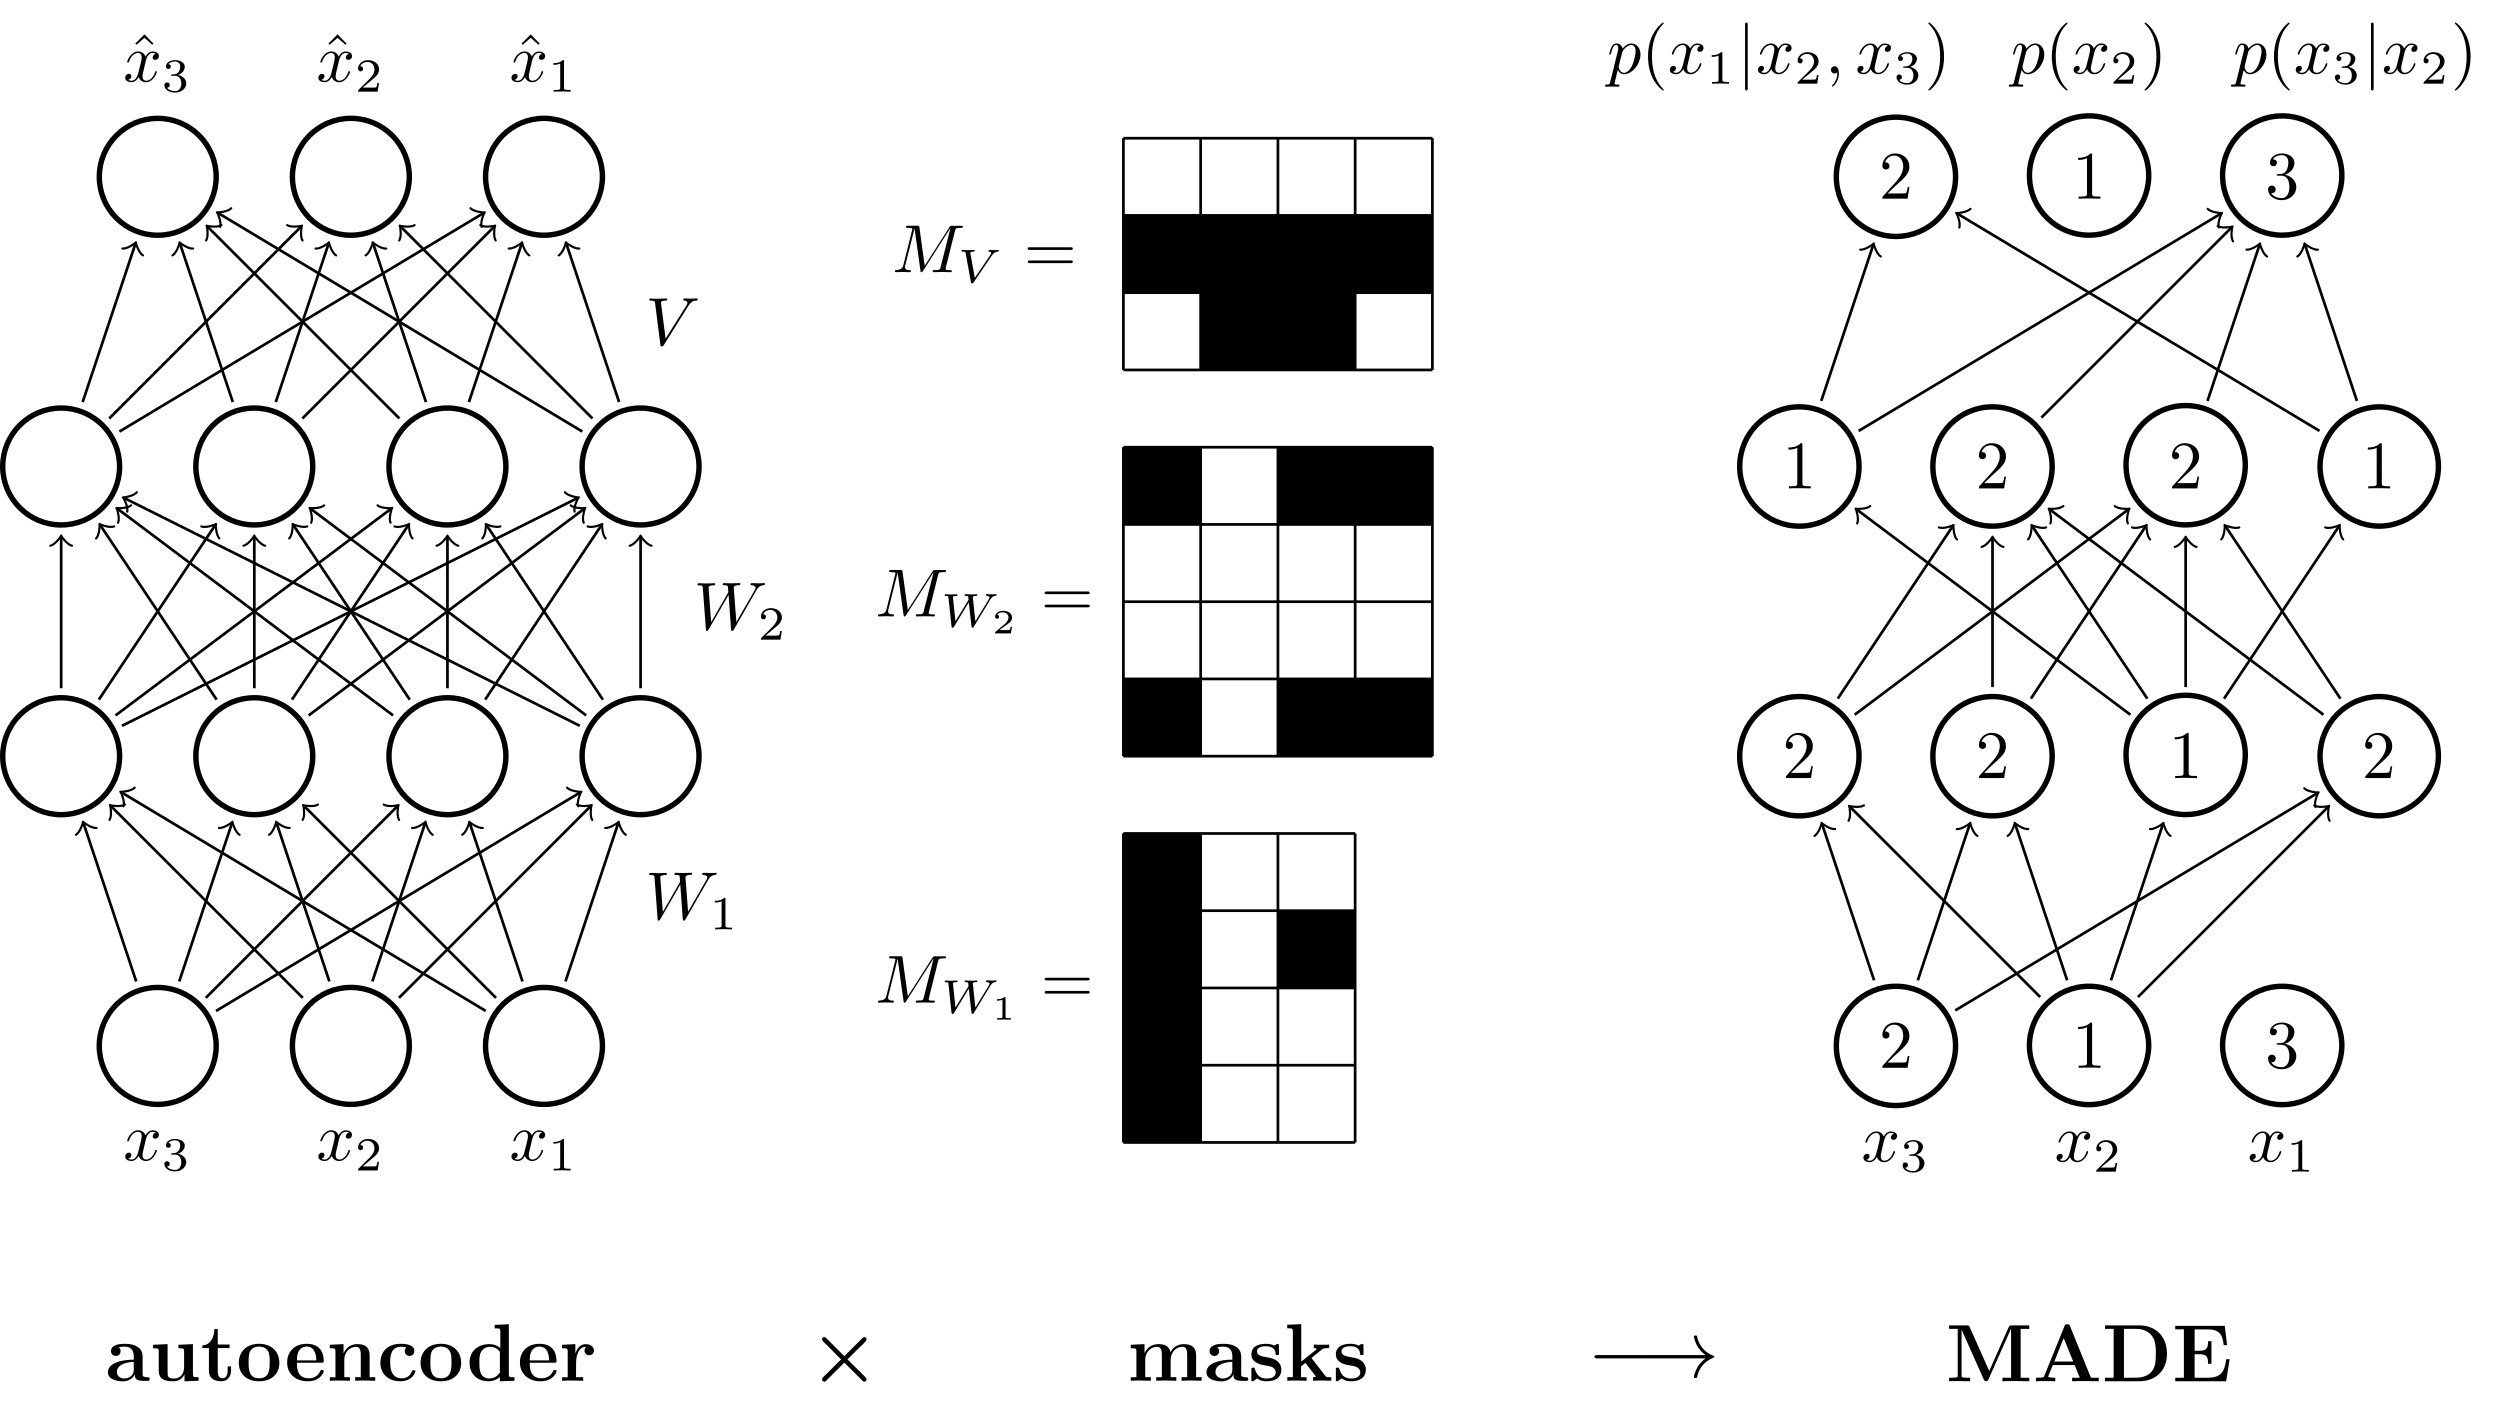
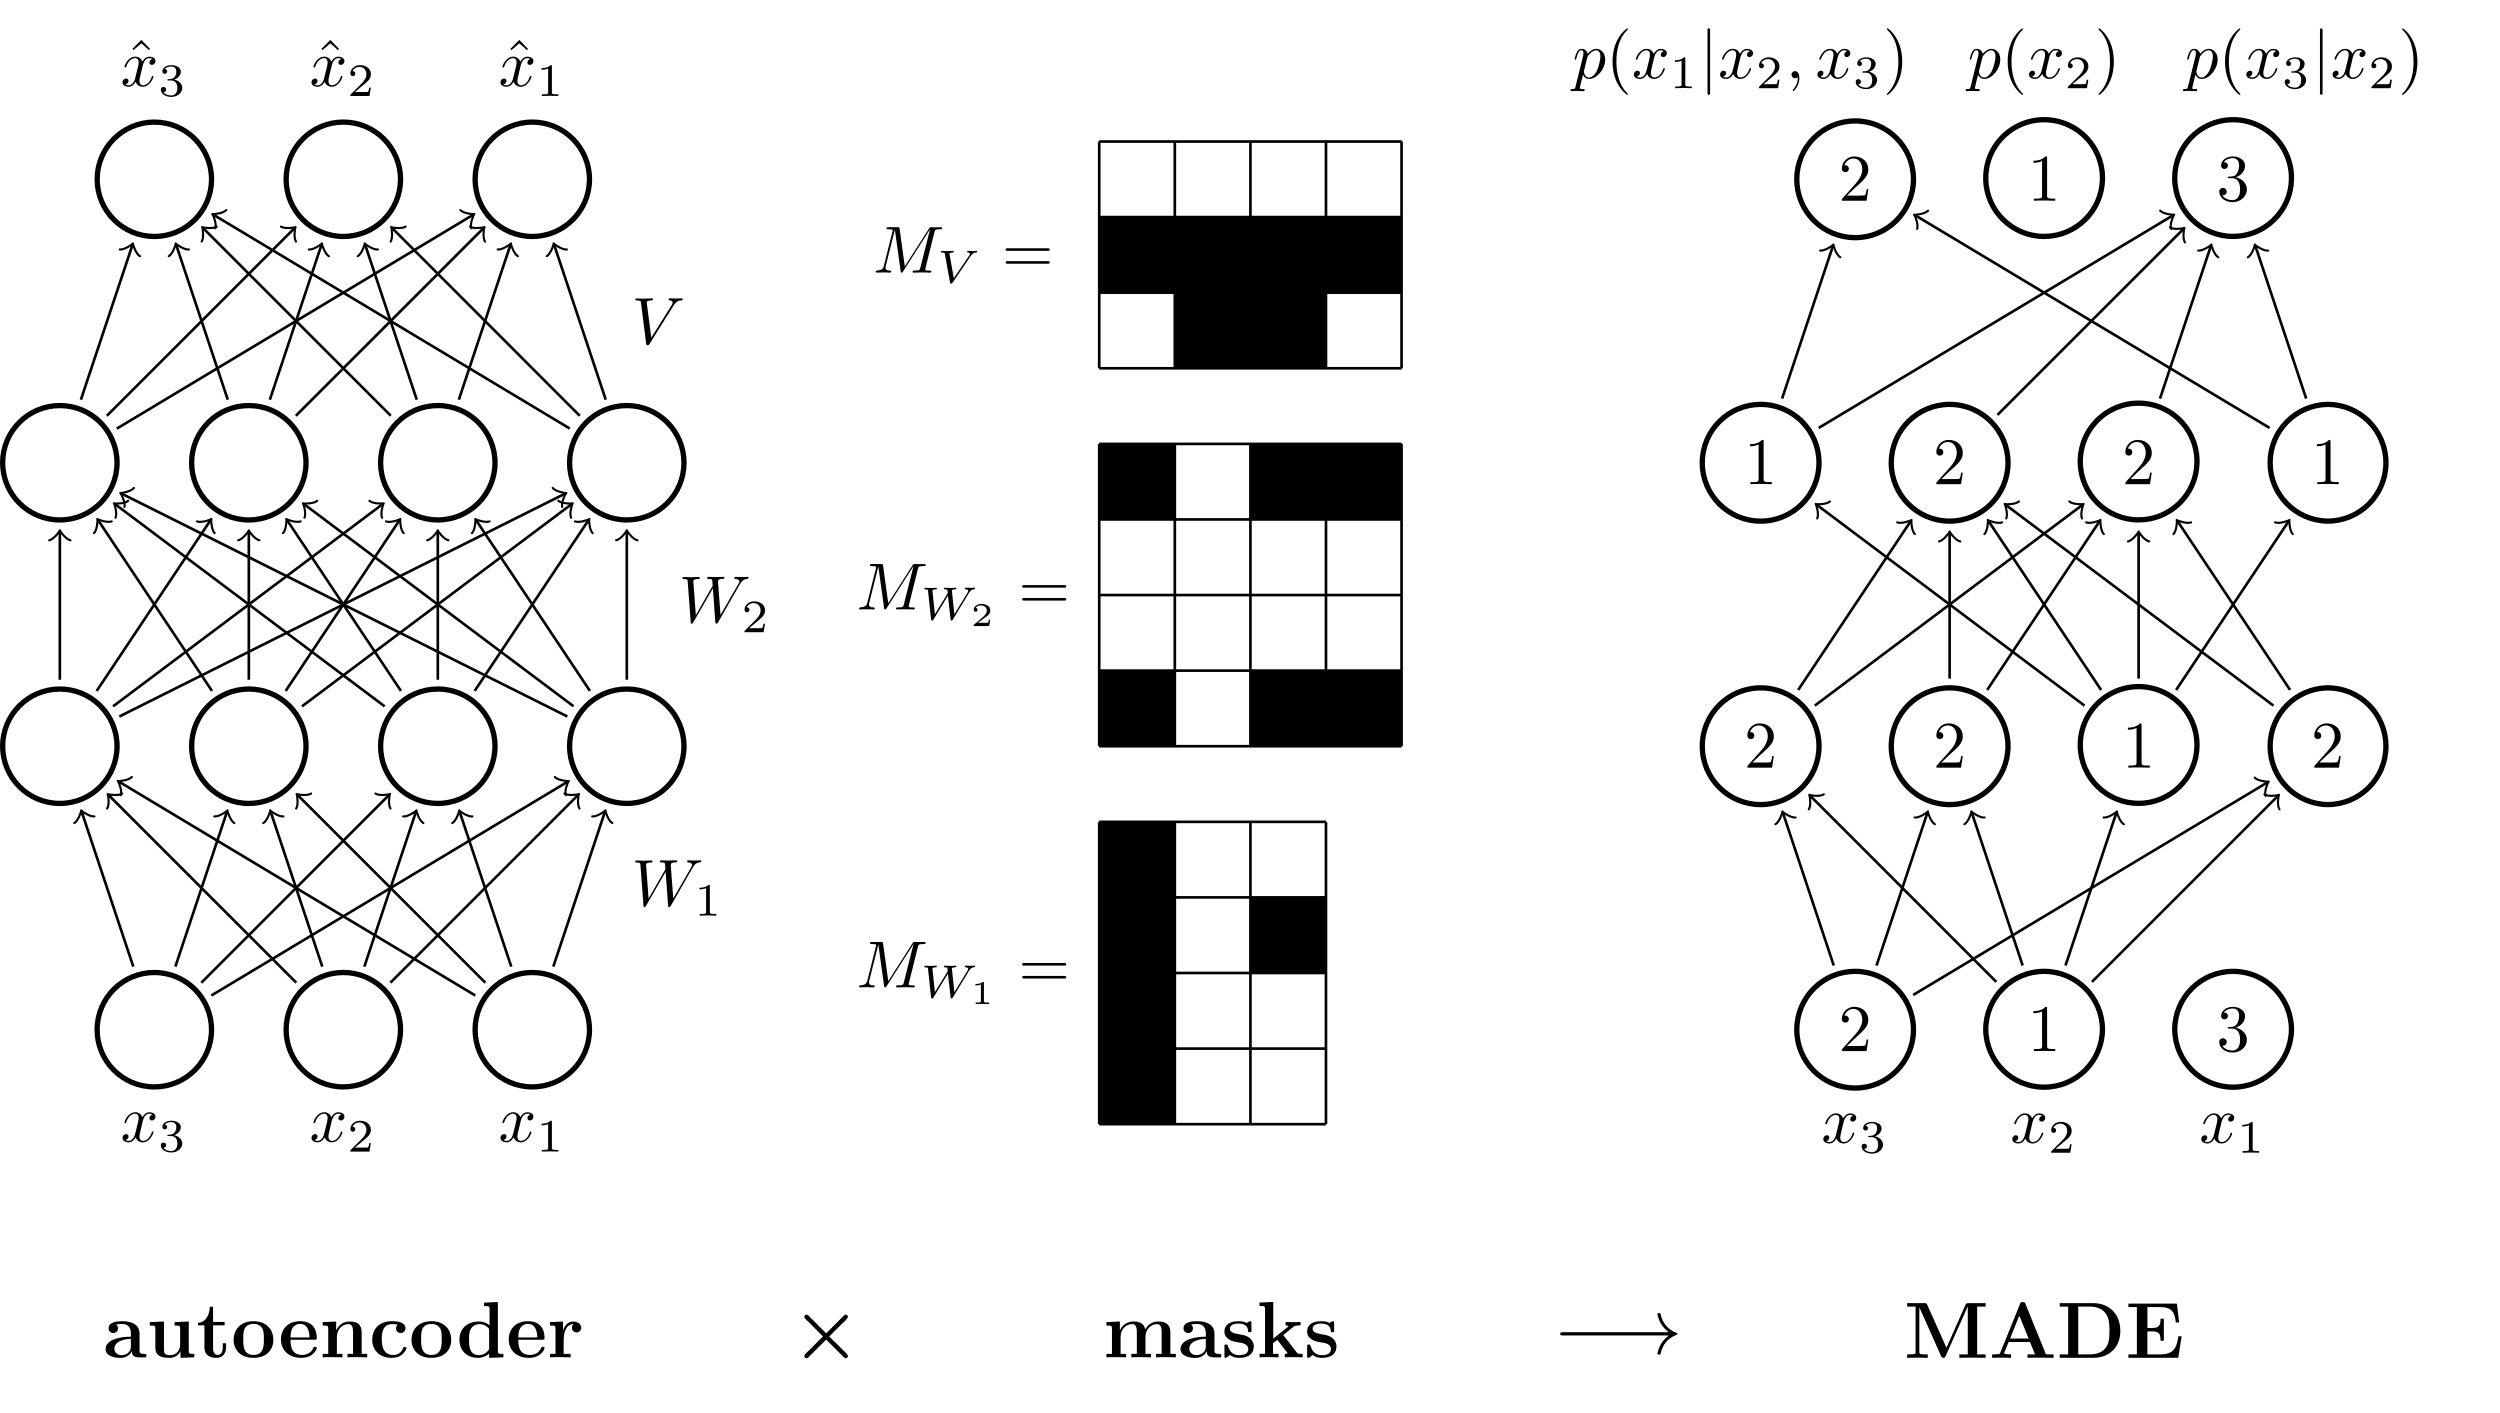
- <svg xmlns="http://www.w3.org/2000/svg" xmlns:xlink="http://www.w3.org/1999/xlink" width="489.24" height="276.44" viewBox="0 0 366.93 207.33">
+ <svg xmlns="http://www.w3.org/2000/svg" xmlns:xlink="http://www.w3.org/1999/xlink" style="padding: 1ex 1em; background: rgba(255, 255, 255, 0.5);" width="489.24" height="276.44" viewBox="0 0 375 210">
  <style>.B{stroke-width:.399}.C{stroke-width:.319}.D{stroke-linecap:round}.E{stroke-linejoin:round}.F{overflow:visible}.G{fill:none}.H{stroke:#000}.I{stroke-miterlimit:10}.J{stroke-width:.797}</style>
  <defs>
    <symbol id="A" class="F">
      <path d="M9.14-5.656c.25-.438.485-.797 1.126-.844.078-.016.187-.016.187-.203 0-.03-.047-.1-.125-.1l-.765.032c-.344 0-.704-.032-1.047-.032-.047 0-.188 0-.188.188 0 .1.094.125.156.125.235.016.594.094.594.4 0 .1-.062.188-.14.33L6.25-1.094 5.875-6.03c0-.203-.016-.453.703-.47.172 0 .266 0 .266-.203 0-.094-.1-.1-.14-.1l-1.22.032c-.234 0-.812-.032-1.046-.032-.063 0-.188 0-.188.204 0 .11.094.11.234.11.438 0 .516.063.532.25l.062.766-2.53 4.4-.375-5.047c0-.125 0-.343.765-.36.094 0 .204 0 .204-.203 0-.1-.125-.1-.14-.1l-1.22.032c-.36 0-.718-.032-1.047-.032-.062 0-.187 0-.187.188 0 .125.094.125.25.125.5 0 .515.094.53.375L1.78-.046c0 .188.016.266.157.266.11 0 .14-.063.234-.203L5.11-5.077l.36 5.03c.03.22.047.266.156.266.14 0 .203-.094.25-.188zm0 0" />
    </symbol>
    <symbol id="B" class="F">
      <path d="M6.266-5.672c.484-.78.906-.812 1.265-.828.125-.016.14-.172.14-.188 0-.078-.062-.125-.14-.125l-.812.032c-.328 0-.672-.032-.985-.032-.062 0-.187 0-.187.188 0 .1.078.125.156.125.266.016.453.125.453.328 0 .156-.14.375-.14.375L2.953-.922l-.687-5.28c0-.172.234-.297.687-.297.14 0 .25 0 .25-.203 0-.078-.078-.1-.125-.1l-1.25.032H1.28c-.172 0-.36-.032-.53-.032-.078 0-.188 0-.188.188 0 .125.08.125.25.125.547 0 .563.094.594.344l.782 6.14c.03.204.078.235.203.235.156 0 .203-.047.28-.172zm0 0" />
    </symbol>
    <symbol id="C" class="F">
      <path d="M3.328-3.016c.063-.25.297-1.17.985-1.17a1.01 1.01 0 0 1 .5.125.578.578 0 0 0-.47.546c0 .157.1.344.376.344a.546.546 0 0 0 .531-.578c0-.516-.578-.656-.922-.656-.578 0-.922.53-1.047.75a1.09 1.09 0 0 0-1.078-.75c-1.03 0-1.6 1.28-1.6 1.53 0 .1.1.1.126.1.078 0 .1-.032.125-.1.344-1.063 1-1.313 1.344-1.313.187 0 .53.094.53.672 0 .313-.17.97-.53 2.375-.157.6-.516 1.032-.954 1.032-.062 0-.28 0-.5-.125.25-.063.47-.266.47-.547 0-.266-.22-.344-.36-.344-.313 0-.547.25-.547.578 0 .453.484.656.922.656.672 0 1.03-.703 1.047-.75.125.36.484.75 1.078.75 1.03 0 1.594-1.28 1.594-1.53 0-.1-.08-.1-.1-.1-.094 0-.1.047-.14.1-.33 1.077-1 1.312-1.313 1.312-.4 0-.547-.313-.547-.657 0-.218.047-.437.156-.875zm0 0" />
    </symbol>
    <symbol id="D" class="F">
      <path d="M.453 1.22c-.078.343-.1.406-.547.406-.1 0-.218 0-.218.188 0 .078.046.125.124.125l.83-.032 1 .032c.046 0 .17 0 .17-.204 0-.11-.093-.11-.234-.11-.5 0-.5-.063-.5-.156 0-.125.422-1.75.484-2 .125.297.407.64.922.64C3.64.11 4.89-1.344 4.89-2.812c0-.938-.58-1.594-1.33-1.594-.5 0-.984.36-1.312.75a.87.87 0 0 0-.89-.75c-.47 0-.657.4-.735.562-.188.344-.313.938-.313.97 0 .1.094.1.1.1.1 0 .1-.016.172-.235.172-.703.375-1.188.734-1.188.172 0 .313.08.313.454 0 .234-.032.343-.08.515zm1.75-4.328c.063-.266.344-.547.516-.704.36-.296.64-.374.812-.374.4 0 .64.343.64.937s-.327 1.734-.515 2.1C3.312-.438 2.844-.1 2.47-.1c-.656 0-.78-.828-.78-.9 0-.016 0-.03.03-.156zm0 0" />
    </symbol>
    <symbol id="E" class="F">
      <path d="M2.03-.016c0-.656-.25-1.046-.64-1.046a.517.517 0 0 0-.532.53c0 .266.204.532.532.532a.58.58 0 0 0 .343-.125c.032-.03.047-.03.047-.03.016 0 .016 0 .016.14 0 .75-.344 1.344-.672 1.672-.1.1-.1.125-.1.157 0 .078.048.11.094.11.1 0 .922-.766.922-1.938zm0 0" />
    </symbol>
    <symbol id="F" class="F">
      <path d="M9.234-6.047c.094-.36.1-.453.86-.453.22 0 .312 0 .312-.203 0-.1-.094-.1-.265-.1H8.828c-.265 0-.28 0-.4.188L4.796-.937l-.78-5.64c-.032-.234-.047-.234-.313-.234h-1.36c-.187 0-.296 0-.296.187 0 .125.094.125.28.125l.438.016c.156.03.218.046.218.17 0 .032-.015.063-.046.188L1.67-1.062c-.094.406-.266.718-1.078.75-.047 0-.172.015-.172.187C.42-.03.483 0 .56 0l1-.03L2.577 0c.047 0 .188 0 .188-.203 0-.1-.1-.1-.188-.1-.562 0-.672-.203-.672-.437 0-.063 0-.125.032-.234l1.36-5.422h.015l.86 6.172c.016.125.03.234.14.234s.172-.1.22-.172l4.03-6.312h.016L7.14-.78c-.094.4-.1.47-.907.47-.156 0-.265 0-.265.187 0 .125.1.125.14.125l1.235-.03 1.25.03c.062 0 .187 0 .187-.203 0-.1-.094-.1-.28-.1-.36 0-.64 0-.64-.17 0-.047 0-.063.046-.25zm0 0" />
    </symbol>
    <symbol id="G" class="F">
      <path d="M2.328-4.438c0-.187 0-.187-.203-.187-.453.438-1.078.438-1.36.438v.25c.157 0 .626 0 1-.188v3.547c0 .234 0 .328-.687.328H.812V0l1.235-.03 1.25.03v-.25H3.03c-.703 0-.703-.094-.703-.328zm0 0" />
    </symbol>
    <symbol id="H" class="F">
      <path d="M3.516-1.266H3.28c-.015.157-.094.563-.187.625-.047.047-.578.047-.688.047h-1.28l1.4-1.172c.516-.406 1-.843 1-1.5 0-.843-.734-1.36-1.624-1.36-.86 0-1.454.6-1.454 1.25 0 .344.297.4.376.4.156 0 .36-.124.36-.374 0-.125-.047-.375-.406-.375.218-.485.687-.64 1.015-.64.703 0 1.063.547 1.063 1.1 0 .61-.438 1.078-.656 1.328L.516-.266c-.08.063-.08.08-.08.266h2.876zm0 0" />
    </symbol>
    <symbol id="I" class="F">
      <path d="M1.906-2.328c.547 0 .938.375.938 1.125 0 .86-.516 1.125-.906 1.125-.282 0-.907-.078-1.188-.5.328 0 .406-.235.406-.4 0-.22-.172-.376-.4-.376a.38.38 0 0 0-.391.407C.375-.28 1.094.14 1.938.14c.968 0 1.64-.657 1.64-1.344 0-.547-.437-1.094-1.203-1.25.72-.266.984-.78.984-1.22 0-.547-.625-.953-1.406-.953-.766 0-1.36.375-1.36.938 0 .234.157.36.36.36a.34.34 0 0 0 .36-.344c0-.203-.14-.36-.36-.375.25-.297.72-.375.985-.375.312 0 .75.156.75.75 0 .297-.094.625-.282.828-.22.266-.422.28-.765.313l-.22.015c-.015 0-.077.016-.077.094 0 .094.062.094.187.094zm0 0" />
    </symbol>
    <symbol id="J" class="F">
      <path d="M2.9-3.516c.813-.265 1.39-.953 1.39-1.75 0-.812-.875-1.375-1.828-1.375-1 0-1.765.594-1.765 1.36a.48.48 0 0 0 .515.515c.297 0 .5-.218.5-.515 0-.485-.47-.485-.6-.485.298-.5.954-.625 1.313-.625.422 0 .97.22.97 1.1 0 .125-.03.703-.28 1.14-.297.485-.64.516-.9.516a3.29 3.29 0 0 1-.392.031c-.078.016-.14.03-.14.125 0 .1.062.1.234.1h.438c.812 0 1.187.67 1.187 1.656 0 1.36-.687 1.64-1.125 1.64S1.22-.234.875-.813c.344.047.656-.17.656-.546a.537.537 0 0 0-.547-.563.53.53 0 0 0-.562.578C.422-.437 1.344.22 2.437.22c1.22 0 2.126-.906 2.126-1.922 0-.813-.64-1.594-1.672-1.813zm0 0" />
    </symbol>
    <symbol id="K" class="F">
      <path d="M2.938-6.375c0-.25 0-.266-.235-.266C2.078-6 1.203-6 .89-6v.313c.203 0 .78 0 1.296-.266V-.78c0 .36-.03.47-.92.47H.953V0c.344-.03 1.203-.03 1.6-.03l1.61.03v-.313H3.86c-.906 0-.92-.11-.92-.468zm0 0" />
    </symbol>
    <symbol id="L" class="F">
      <path d="M1.266-.766l1.062-1.03c1.547-1.376 2.14-1.907 2.14-2.907 0-1.14-.9-1.938-2.11-1.938C1.234-6.64.5-5.72.5-4.828c0 .547.5.547.53.547.172 0 .516-.1.516-.532a.513.513 0 0 0-.531-.515c-.08 0-.094 0-.125.016.218-.657.765-1.016 1.343-1.016.907 0 1.33.812 1.33 1.625 0 .797-.485 1.578-1.047 2.203L.61-.375C.5-.265.5-.235.5 0h3.703l.266-1.734h-.235C4.172-1.438 4.1-1 4-.844c-.063.078-.72.078-.938.078zm0 0" />
    </symbol>
    <symbol id="M" class="F">
      <path d="M2.5-6.922l-1.344 1.36.172.17L2.5-6.406 3.64-5.39l.172-.17zm0 0" />
    </symbol>
    <symbol id="N" class="F">
      <path d="M3.297 2.4c0-.03 0-.046-.172-.218C1.89.922 1.562-.968 1.562-2.5c0-1.734.375-3.47 1.6-4.703.125-.125.125-.14.125-.172 0-.078-.03-.1-.094-.1-.1 0-1 .688-1.594 1.954C1.1-4.438.984-3.328.984-2.5c0 .78.1 1.984.657 3.125C2.25 1.844 3.094 2.5 3.203 2.5c.063 0 .094-.03.094-.1zm0 0" />
    </symbol>
    <symbol id="O" class="F">
      <path d="M2.875-2.5c0-.766-.1-1.97-.656-3.1C1.625-6.827.766-7.483.672-7.483a.107.107 0 0 0-.11.109c0 .03 0 .047.188.234.984.985 1.547 2.563 1.547 4.64 0 1.72-.36 3.47-1.594 4.72-.14.125-.14.14-.14.172 0 .062.046.11.11.11.094 0 1-.688 1.578-1.953.516-1.094.625-2.203.625-3.047zm0 0" />
    </symbol>
    <symbol id="P" class="F">
      <path d="M6.844-3.266c.156 0 .343 0 .343-.187 0-.203-.187-.203-.328-.203H.89c-.14 0-.33 0-.33.203 0 .187.188.187.33.187zm.015 1.938c.14 0 .33 0 .33-.203 0-.188-.188-.188-.344-.188H.9c-.14 0-.33 0-.33.188 0 .203.188.203.33.203zm0 0" />
    </symbol>
    <symbol id="Q" class="F">
      <path d="M1.578-7.125c0-.172 0-.36-.187-.36-.204 0-.204.188-.204.36V2.14c0 .17 0 .36.204.36.187 0 .187-.188.187-.36zm0 0" />
    </symbol>
    <symbol id="R" class="F">
      <path d="M5.5-3.578c0-1.094-.875-1.844-2.563-1.844-.67 0-2.078.063-2.078 1.078 0 .5.39.703.704.703.36 0 .703-.25.703-.703 0-.218-.08-.437-.282-.562.39-.1.688-.1.907-.1.812 0 1.312.454 1.312 1.438v.47c-1.9 0-3.797.53-3.797 1.86 0 1.078 1.4 1.328 2.22 1.328.906 0 1.5-.515 1.734-1.03 0 .437 0 .953 1.204.953h.625c.25 0 .343 0 .343-.266 0-.25-.1-.25-.28-.25C5.5-.53 5.5-.72 5.5-.984zM4.203-1.656c0 1.125-1.016 1.328-1.4 1.328-.594 0-1.08-.4-1.08-.938 0-1.093 1.297-1.453 2.47-1.515zm0 0" />
    </symbol>
    <symbol id="S" class="F">
      <path d="M4.22-5.28v.515c.734 0 .828 0 .828.47v2.343c0 .906-.547 1.625-1.47 1.625-.906 0-.953-.297-.953-.953v-4.094L.5-5.28v.515c.75 0 .828 0 .828.47v2.827c0 1.188.797 1.547 2.078 1.547.28 0 1.172 0 1.688-.97h.015v.97L7.172 0v-.516c-.734 0-.828 0-.828-.468v-4.39zm0 0" />
    </symbol>
    <symbol id="T" class="F">
      <path d="M2.516-4.797H4.25v-.516H2.516v-2.28h-.5c0 1.187-.58 2.374-1.766 2.405v.39h.97v3.328c0 1.266.984 1.547 1.843 1.547.876 0 1.407-.672 1.407-1.562v-.625h-.5v.61c0 .797-.36 1.14-.735 1.14-.718 0-.718-.796-.718-1.078zm0 0" />
    </symbol>
    <symbol id="U" class="F">
      <path d="M6.328-2.625c0-1.6-1.094-2.797-2.97-2.797-1.953 0-2.984 1.25-2.984 2.797C.375-1.047 1.47.078 3.344.078c1.953 0 2.984-1.187 2.984-2.703zM3.36-.36c-1.546 0-1.546-1.39-1.546-2.375 0-.563 0-1.157.218-1.594.266-.484.797-.688 1.313-.688.687 0 1.1.313 1.312.657.25.42.25 1.046.25 1.625 0 .984 0 2.375-1.547 2.375zm0 0" />
    </symbol>
    <symbol id="V" class="F">
      <path d="M5.406-2.64c.266 0 .344 0 .344-.297 0-.36-.078-1.266-.64-1.813-.5-.516-1.173-.672-1.86-.672-1.86 0-2.875 1.22-2.875 2.734C.375-1.016 1.61.08 3.406.08 5.22.078 5.75-1.188 5.75-1.406c0-.172-.188-.172-.25-.172-.188 0-.203.03-.28.187C4.906-.61 4.125-.36 3.547-.36c-1.735 0-1.735-1.6-1.735-2.282zm-3.593-.344c.015-.5.03-.954.28-1.39a1.32 1.32 0 0 1 1.157-.64c1.28 0 1.4 1.437 1.406 2.03zm0 0" />
    </symbol>
    <symbol id="W" class="F">
      <path d="M6.344-3.656c0-1.14-.485-1.72-1.797-1.72-.86 0-1.6.422-2.016 1.313h-.015v-1.313L.5-5.28v.515c.75 0 .828 0 .828.47v3.78H.5V0c.28-.03 1.14-.03 1.47-.03L3.453 0v-.516h-.828v-2.546c0-1.282.953-1.922 1.72-1.922.453 0 .703.28.703 1.187v3.28H4.22V0c.28-.03 1.14-.03 1.468-.03L7.172 0v-.516h-.828zm0 0" />
    </symbol>
    <symbol id="X" class="F">
      <path d="M5.594-1.406c0-.14-.125-.14-.25-.14-.188 0-.203.015-.266.155a1.48 1.48 0 0 1-1.5 1.032C1.89-.36 1.89-2.172 1.89-2.72c0-.703.015-2.265 1.578-2.265.078 0 .78.03.78.078 0 .015 0 .03-.03.047a.733.733 0 0 0-.188.515c0 .5.407.703.703.703.25 0 .704-.156.704-.718 0-.985-1.375-1.063-2.016-1.063-2.125 0-2.97 1.4-2.97 2.766 0 1.625 1.14 2.734 2.9 2.734 1.876 0 2.25-1.4 2.25-1.484zm0 0" />
    </symbol>
    <symbol id="Y" class="F">
      <path d="M4.14-8.203v.515c.75 0 .83 0 .83.47v2.405a2.45 2.45 0 0 0-1.61-.562c-1.703 0-2.906 1.047-2.906 2.72C.453-.937 1.64.078 3.234.078a2.51 2.51 0 0 0 1.672-.625v.625L7.046 0v-.516c-.75 0-.827 0-.827-.468v-7.313zm.766 7c-.5.72-1.1.875-1.53.875-1.484 0-1.484-1.516-1.484-2.297 0-.563 0-1.172.265-1.625.36-.656 1.078-.734 1.344-.734.5 0 1.016.218 1.406.734zm0 0" />
    </symbol>
    <symbol id="Z" class="F">
      <path d="M2.484-2.688c0-.4.08-2.296 1.485-2.296-.172.125-.25.328-.25.546 0 .5.4.704.687.704s.703-.204.703-.704c0-.61-.625-.937-1.203-.937-.937 0-1.344.828-1.515 1.328h-.016v-1.328L.422-5.28v.515c.734 0 .828 0 .828.47v3.78H.422V0c.266-.03 1.172-.03 1.5-.03l1.6.03v-.516h-1.05zm0 0" />
    </symbol>
    <symbol id="a" class="F">
      <path d="M6.375-1.516L3.5-7.953c-.1-.25-.22-.25-.47-.25H.484v.515H1.75v6.813c0 .266 0 .28-.313.328a9.664 9.664 0 0 1-.671.031H.484V0c.282-.03 1.22-.03 1.547-.03L3.578 0v-.516h-.265c-.33 0-.344 0-.64-.03-.344-.048-.36-.063-.36-.33v-6.672h.016L5.578-.25c.063.125.14.25.344.25s.266-.125.328-.25l3.313-7.438h.015v7.172H8.313V0c.312-.03 1.562-.03 1.968-.03l1.97.03v-.516h-1.266v-7.17h1.266v-.516H9.703c-.25 0-.36 0-.47.25zm0 0" />
    </symbol>
    <symbol id="b" class="F">
      <path d="M5.47-8.094c-.078-.22-.1-.265-.4-.265-.298 0-.33.046-.407.265L1.703-.797c-.078.188-.078.22-.406.25l-.6.03H.47V0c.3-.03 1.03-.03 1.374-.03L3.312 0v-.516c-.265 0-.718 0-1.046-.125l.046-.187.64-1.547h3.203l.75 1.86H5.78V0c.4-.03 1.547-.03 2-.03L9.688 0v-.516H8.546zm-.922 1.766l1.4 3.437h-2.78zm0 0" />
    </symbol>
    <symbol id="c" class="F">
      <path d="M.453-8.203v.515H1.72v7.172H.453V0h5.03C7.78 0 9.547-1.47 9.547-4.03c0-2.703-1.813-4.172-4.063-4.172zm2.78 7.687v-7.17H5.03c1.047 0 1.875.406 2.313 1.03.36.485.578 1.08.578 2.6 0 1.406-.172 2.03-.594 2.594-.422.547-1.22.937-2.297.937zm0 0" />
    </symbol>
    <symbol id="d" class="F">
      <path d="M8.438-3.234h-.5c-.25 1.78-.688 2.718-2.782 2.718h-1.86V-3.97H4c1.156 0 1.266.485 1.266 1.406h.5v-3.312h-.5c0 .9-.1 1.4-1.266 1.4h-.703v-3.14h1.86c1.843 0 2.234.78 2.405 2.313h.5l-.342-2.83H.453v.516H1.72v7.1H.453V0h7.47zm0 0" />
    </symbol>
    <symbol id="e" class="F">
      <path d="M10.094-3.656c0-1.094-.47-1.72-1.813-1.72-1.203 0-1.765.813-1.953 1.188-.203-1.016-1.016-1.188-1.78-1.188-1.14 0-1.766.734-2.016 1.313h-.015v-1.313L.5-5.28v.515c.75 0 .828 0 .828.47v3.78H.5V0c.28-.03 1.14-.03 1.47-.03L3.453 0v-.516h-.828v-2.546c0-1.297.97-1.922 1.72-1.922.453 0 .718.265.718 1.187v3.28h-.828V0C4.5-.03 5.36-.03 5.704-.03L7.188 0v-.516h-.83v-2.546c0-1.297.97-1.922 1.72-1.922.437 0 .702.265.702 1.187v3.28h-.828V0c.28-.03 1.14-.03 1.484-.03l1.47.03v-.516h-.813zm0 0" />
    </symbol>
    <symbol id="f" class="F">
      <path d="M4.5-5.1c0-.218 0-.312-.172-.312-.078 0-.094 0-.28.1a1.225 1.225 0 0 1-.234.156c-.33-.188-.782-.266-1.204-.266-.36 0-2.156 0-2.156 1.563 0 1.25 1.484 1.515 1.86 1.578l.765.125c.47.1.953.406.953.906 0 .922-1.093.922-1.343.922-.6 0-1.36-.188-1.704-1.344-.062-.234-.078-.25-.28-.25-.25 0-.25.03-.25.313v1.375c0 .218 0 .312.187.312.078 0 .093 0 .343-.203l.313-.22c.53.422 1.172.422 1.4.422.657 0 2.157-.156 2.157-1.734 0-.578-.313-.97-.547-1.188-.5-.406-.906-.484-1.547-.594-.766-.14-1.484-.265-1.484-.843 0-.782 1.062-.782 1.312-.782 1.328 0 1.406.844 1.422 1.14.016.156.1.156.25.156.25 0 .25-.03.25-.312zm0 0" />
    </symbol>
    <symbol id="g" class="F">
      <path d="M3.97-3.344l1.5-1.22c.156-.125.28-.234 1.1-.234v-.516c-.313.032-.548.032-1 .032-.313 0-.97 0-1.25-.032v.516c.14 0 .42.047.42.14 0 .048-.063.095-.094.1l-2.172 1.75v-5.5l-2.062.094v.515c.734 0 .828 0 .828.47v6.702H.422V0c.266-.03 1.094-.03 1.422-.03L3.266 0v-.516h-.83V-2.11l.64-.516 1.438 1.86c.093.093.093.124.093.124 0 .125-.25.125-.406.125V0c.28-.03 1.063-.03 1.4-.03L6.875 0v-.516c-.188 0-.438 0-.563-.015-.17-.03-.218-.063-.343-.235zm0 0" />
    </symbol>
    <symbol id="h" class="F">
      <path d="M4.75-3v.016c-.14.11-.25.25-.4.375L2.624-.875c-.234.234-.672.563-.672.828 0 .172.156.328.344.328.172 0 .25-.125.344-.22l2.375-2.374c.046-.047.14-.172.203-.172.078 0 .156.125.203.17L7.812.063c.094.093.204.218.344.218a.337.337 0 0 0 .328-.312v-.032c0-.234-.406-.546-.625-.78L6.1-2.58c-.14-.14-.265-.297-.42-.406L7.452-4.75c.344-.344 1.03-.9 1.03-1.188a.33.33 0 0 0-.328-.328c-.156 0-.265.14-.36.235L5.42-3.67c-.047.046-.125.17-.203.17-.063 0-.157-.125-.203-.172L2.64-6.047c-.094-.094-.172-.22-.344-.22a.334.334 0 0 0-.344.329c0 .265.453.593.688.828l1.718 1.734c.14.125.25.266.39.375zm0 0" />
    </symbol>
    <symbol id="i" class="F">
      <path d="M7.875-2.75c.203 0 .422 0 .422-.234 0-.25-.22-.25-.422-.25h-6.47c-.203 0-.422 0-.422.25 0 .234.22.234.422.234zm0 0" />
    </symbol>
    <symbol id="j" class="F">
      <path d="M9.97-2.75c-.656.5-.985 1-1.078 1.14-.532.83-.625 1.58-.625 1.594 0 .14.14.14.234.14.203 0 .22-.016.266-.234.265-1.172.968-2.172 2.328-2.72.14-.046.172-.077.172-.155 0-.094-.063-.125-.094-.14A3.72 3.72 0 0 1 8.75-5.922c-.03-.156-.047-.187-.25-.187-.094 0-.234 0-.234.14 0 .032.093.782.61 1.578a4.34 4.34 0 0 0 1.094 1.157H1.094c-.22 0-.438 0-.438.25 0 .234.22.234.438.234zm0 0" />
    </symbol>
    <symbol id="k" class="F">
      <path d="M4.984-3.938c.25-.374.485-.546.86-.578.078 0 .156 0 .156-.14 0-.032-.016-.1-.094-.1-.172 0-.4.032-.562.032-.22 0-.516-.032-.72-.032-.063 0-.14.032-.14.157 0 .093.093.093.124.093.22.016.282.1.282.204 0 .11-.047.17-.125.28L2.484-.655l-.64-3.563c-.016-.062-.016-.078-.016-.1 0-.187.4-.187.438-.187.125 0 .218 0 .218-.14a.117.117 0 0 0-.125-.11l-.9.032c-.172 0-.6-.032-.782-.032-.062 0-.14.032-.14.157 0 .093.094.093.172.093.4 0 .406.047.437.235l.766 4.234c.016.14.03.188.156.188.14 0 .172-.047.25-.157zm0 0" />
    </symbol>
    <symbol id="l" class="F">
      <path d="M7.22-3.938l.125-.187c.14-.188.312-.36.656-.4.078 0 .156 0 .156-.14 0-.047-.03-.1-.094-.1-.156 0-.36.032-.53.032-.235 0-.548-.032-.766-.032-.047 0-.157 0-.157.157 0 .093.094.093.125.093.157.016.39.063.39.25 0 .08-.078.204-.1.25L5.048-.78l-.375-3.53c0-.188.406-.204.484-.204.094 0 .188 0 .188-.14 0-.016 0-.1-.125-.1s-.297.016-.422.032h-.47c-.156 0-.562-.032-.72-.032-.046 0-.14 0-.14.157 0 .093.078.093.172.093.296 0 .343.063.36.125a4.86 4.86 0 0 0 .047.454L2.125-.78l-.36-3.422c0-.03-.015-.094-.015-.1 0-.203.438-.203.484-.203.094 0 .188 0 .188-.14 0-.032-.016-.1-.1-.1l-.9.032c-.234 0-.53-.032-.734-.032-.08 0-.14.032-.14.157 0 .093.078.093.187.093.33 0 .33.047.36.22l.453 4.25c.016.14.03.187.156.187.1 0 .172-.063.203-.14l2.172-3.578.4 3.53c.016.156.048.188.157.188S4.78.078 4.828 0zm0 0" />
    </symbol>
    <symbol id="m" class="F">
      <path d="M2.938-.97h-.22c0 .094-.062.406-.14.453-.03.032-.453.032-.53.032h-.97l.984-.72c.454-.312.876-.593.876-1.124 0-.64-.6-.985-1.313-.985-.672 0-1.172.376-1.172.876 0 .25.22.296.297.296a.283.283 0 0 0 .281-.296.27.27 0 0 0-.281-.282c.14-.234.438-.375.766-.375.484 0 .9.28.9.766 0 .422-.297.75-.672 1.062L.516-.234C.47-.187.453-.187.453-.156V0h2.313zm0 0" />
    </symbol>
    <symbol id="n" class="F">
      <path d="M1.984-3.172c0-.14-.015-.14-.187-.14C1.453-3 .9-3 .797-3H.72v.22h.078a2.07 2.07 0 0 0 .734-.14v2.5c0 .14 0 .202-.53.202H.75V0l1-.016L2.766 0v-.22h-.25c-.532 0-.532-.062-.532-.203zm0 0" />
    </symbol>
    <clipPath id="o">
      <path d="M329 90h37.93v42H329zm0 0" />
    </clipPath>
    <clipPath id="p">
      <path d="M329 48h37.93v41H329zm0 0" />
    </clipPath>
    <path id="q" d="M343.72 153.508c0-4.832-3.918-8.75-8.754-8.75s-8.754 3.918-8.754 8.75a8.755 8.755 0 0 0 17.508 0zm0 0" />
    <path id="r" d="M357.89 110.988c0-4.832-3.917-8.754-8.75-8.754a8.755 8.755 0 000 17.508c4.833 0 8.75-3.918 8.75-8.754zm0 0" />
    <path id="s" d="M329.547 110.988a8.755 8.755 0 10-17.506.002 8.755 8.755 0 0017.506-.002zm0 0" />
    <path id="t" d="M301.2 110.988a8.755 8.755 0 10-17.51.002 8.755 8.755 0 0017.51-.002zm0 0" />
    <path id="u" d="M301.2 68.469a8.755 8.755 0 10-17.51.001 8.755 8.755 0 0017.51-.001zm0 0" />
    <path id="v" d="M343.719 25.95a8.755 8.755 0 10-17.506.002 8.755 8.755 0 0017.506-.003zm0 0" />
  </defs>
  <g class="G H I">
    <path d="M88.422 153.508a8.58 8.58 0 0 0-8.578-8.578 8.58 8.58 0 0 0-8.578 8.578c0 4.738 3.84 8.582 8.578 8.582s8.578-3.844 8.578-8.582zm-28.344 0a8.58 8.58 0 0 0-17.16 0c0 4.738 3.84 8.582 8.578 8.582a8.584 8.584 0 0 0 8.582-8.582zm-28.348 0a8.58 8.58 0 1 0-17.16.005 8.58 8.58 0 0 0 17.16-.005zm70.868-42.52a8.58 8.58 0 0 0-8.578-8.578c-4.74 0-8.582 3.84-8.582 8.578a8.584 8.584 0 0 0 8.582 8.582c4.734 0 8.578-3.843 8.578-8.582zm-28.348 0a8.577 8.577 0 0 0-8.578-8.578c-4.738 0-8.582 3.84-8.582 8.578a8.584 8.584 0 0 0 8.582 8.582c4.738 0 8.578-3.843 8.578-8.582zm-28.348 0a8.577 8.577 0 1 0-17.156 0c0 4.74 3.84 8.582 8.578 8.582a8.58 8.58 0 0 0 8.578-8.582zm-28.347 0a8.577 8.577 0 1 0-17.157 0c0 4.74 3.84 8.582 8.58 8.582s8.578-3.843 8.578-8.582zm85.043-42.52a8.58 8.58 0 0 0-8.578-8.578c-4.74 0-8.582 3.84-8.582 8.578s3.843 8.578 8.582 8.578a8.58 8.58 0 0 0 8.578-8.578zm-28.348 0a8.577 8.577 0 0 0-8.578-8.578c-4.738 0-8.582 3.84-8.582 8.578s3.844 8.578 8.582 8.578a8.577 8.577 0 0 0 8.578-8.578zm-28.348 0a8.577 8.577 0 1 0-17.156 0 8.577 8.577 0 1 0 17.156 0zm-28.347 0a8.577 8.577 0 1 0-17.157 0 8.577 8.577 0 1 0 17.157 0zm70.867-42.52a8.577 8.577 0 1 0-17.156-.001 8.577 8.577 0 1 0 17.156 0zm-28.344 0c0-4.74-3.844-8.58-8.582-8.58a8.577 8.577 0 1 0 0 17.156c4.738 0 8.582-3.84 8.582-8.578zm-28.348 0a8.577 8.577 0 1 0-8.578 8.577 8.577 8.577 0 0 0 8.578-8.578zm0 0" class="J" />
    <path d="M82.996 144.047l7.723-23.16" class="B" />
    <path d="M88.828 121.516c.598.093 1.797-.66 1.984-.914 0 .316.504 1.64 1.04 1.92" class="C D E" />
    <path d="M58.555 146.46l28.086-28.093" class="B" />
    <path d="M84.668 118.086c.492.352 1.902.2 2.184.07-.14.282-.282 1.688.07 2.184" class="C D E" />
    <path d="M31.703 148.38l53.37-32.024" class="B" />
    <path d="M83.227 115.605c.394.46 1.793.665 2.1.598-.203.238-.683 1.57-.46 2.137" class="C D E" />
    <path d="M76.69 144.047l-7.722-23.16" class="B" />
    <path d="M67.836 122.523c.535-.28 1.04-1.605 1.04-1.92.188.253 1.387 1.007 1.984.914" class="C D E" />
    <path d="M54.652 144.047l7.72-23.16" class="B" />
    <path d="M60.48 121.516c.602.093 1.797-.66 1.985-.914 0 .316.504 1.64 1.043 1.92" class="C D E" />
    <path d="M30.203 146.457l28.1-28.1" class="B" />
    <path d="M56.32 118.086c.496.352 1.903.2 2.184.07-.14.282-.28 1.688.07 2.184" class="C D E" />
    <path d="M72.8 146.46l-28.1-28.092" class="B" />
    <path d="M44.418 120.34c.352-.496.2-1.902.07-2.184.282.14 1.692.282 2.184-.07" class="C D E" />
    <path d="M48.344 144.047l-7.723-23.16" class="B" />
    <path d="M39.488 122.523c.535-.28 1.04-1.605 1.04-1.92.2.253 1.386 1.007 1.984.914" class="C D E" />
    <path d="M26.305 144.047l7.718-23.16" class="B" />
    <path d="M32.137 121.516c.597.093 1.793-.66 1.984-.914 0 .316.504 1.64 1.04 1.92" class="C D E" />
    <path d="M71.293 148.38l-53.37-32.024" class="B" />
    <path d="M18.13 118.34c.22-.567-.258-1.9-.465-2.137.31.067 1.71-.137 2.102-.598" class="C D E" />
    <path d="M44.44 146.46l-28.1-28.093" class="B" />
    <path d="M16.07 120.34c.352-.496.21-1.902.07-2.184.282.14 1.692.282 2.188-.07" class="C D E" />
    <path d="M19.996 144.047l-7.72-23.16" class="B" />
    <path d="M11.14 122.523c.536-.28 1.04-1.605 1.04-1.92.19.253 1.386 1.007 1.984.914" class="C D E" />
    <path d="M94.02 101.016V78.902" class="B" />
    <path d="M92.422 80.098c.598-.102 1.496-1.196 1.598-1.496.097.3.996 1.394 1.6 1.496" class="C D E" />
    <path d="M71.203 102.69L88.23 77.148" class="B" />
    <path d="M86.242 77.262c.55.246 1.906-.168 2.156-.364-.085.305.055 1.715.497 2.13" class="C D E" />
    <path d="M45.3 105.004l40.372-30.277" class="B" />
    <path d="M83.758 74.172c.44.418 1.855.476 2.152.38-.18.258-.515 1.633-.238 2.172" class="C D E" />
    <path d="M17.898 106.53l66.8-33.398" class="B" />
    <path d="M82.906 72.242c.356.492 1.74.805 2.047.758-.223.223-.8 1.516-.62 2.094" class="C D E" />
    <path d="M88.484 102.69L71.457 77.148" class="B" />
    <path d="M70.793 79.027c.44-.414.582-1.824.5-2.13.246.196 1.602.6 2.152.364" class="C D E" />
    <path d="M65.672 101.016V78.902" class="B" />
    <path d="M64.078 80.098c.598-.102 1.492-1.196 1.594-1.496.098.3.996 1.394 1.594 1.496" class="C D E" />
    <path d="M42.855 102.69l17.028-25.543" class="B" />
    <path d="M57.895 77.262c.554.246 1.906-.168 2.156-.364-.082.305.054 1.715.496 2.13" class="C D E" />
    <path d="M16.957 105.004l40.367-30.277" class="B" />
    <path d="M55.414 74.172c.438.418 1.852.476 2.152.38-.18.258-.52 1.633-.242 2.172" class="C D E" />
    <path d="M86.04 105.004L45.667 74.727" class="B" />
    <path d="M45.668 76.723c.28-.54-.06-1.914-.238-2.172.3.097 1.715.04 2.152-.38" class="C D E" />
    <path d="M60.137 102.69L43.11 77.148" class="B" />
    <path d="M42.445 79.027c.446-.414.582-1.824.5-2.13.246.196 1.602.6 2.153.364" class="C D E" />
    <path d="M37.324 101.016V78.902" class="B" />
    <path d="M35.73 80.098c.598-.102 1.493-1.196 1.594-1.496.098.3.996 1.394 1.594 1.496" class="C D E" />
    <path d="M14.508 102.69l17.03-25.543" class="B" />
    <path d="M29.547 77.262c.555.246 1.906-.168 2.156-.364-.082.305.055 1.715.496 2.13" class="C D E" />
    <path d="M85.098 106.53l-66.8-33.398" class="B" />
    <path d="M18.664 75.094c.18-.578-.402-1.87-.625-2.094.313.047 1.695-.266 2.05-.758" class="C D E" />
    <path d="M57.69 105.004L17.324 74.727" class="B" />
    <path d="M17.324 76.723c.278-.54-.062-1.914-.242-2.172.3.097 1.715.04 2.152-.38" class="C D E" />
    <path d="M31.793 102.69l-17.03-25.543" class="B" />
    <path d="M14.102 79.027c.44-.414.578-1.824.496-2.13.25.196 1.6.6 2.156.364" class="C D E" />
    <path d="M8.977 101.016V78.902" class="B" />
    <path d="M7.383 80.098c.597-.102 1.496-1.196 1.594-1.496.1.3.996 1.394 1.593 1.496" class="C D E" />
    <path d="M90.863 59.008l-7.718-23.164" class="B" />
    <path d="M82.008 37.484c.535-.285 1.04-1.605 1.04-1.922.19.25 1.387 1.008 1.984.915" class="C D E" />
    <path d="M68.824 59.008l7.723-23.164" class="B" />
    <path d="M74.656 36.477c.598.093 1.793-.664 1.985-.914 0 .316.504 1.636 1.04 1.92" class="C D E" />
    <path d="M44.38 61.422l28.1-28.098" class="B" />
    <path d="M70.496 33.043c.492.352 1.902.2 2.184.07-.14.282-.282 1.692.07 2.184" class="C D E" />
    <path d="M17.53 63.34l53.367-32.024" class="B" />
    <path d="M69.055 30.563c.4.464 1.793.667 2.1.597-.207.242-.683 1.574-.46 2.137" class="C D E" />
    <path d="M86.96 61.422L58.876 33.324" class="B" />
    <path d="M58.594 35.297c.35-.492.2-1.902.07-2.184.28.14 1.688.282 2.184-.07" class="C D E" />
    <path d="M62.516 59.008l-7.72-23.164" class="B" />
    <path d="M53.66 37.484c.54-.285 1.043-1.605 1.043-1.922.188.25 1.383 1.008 1.984.915" class="C D E" />
    <path d="M40.477 59.008L48.2 35.844" class="B" />
    <path d="M46.31 36.477c.597.093 1.796-.664 1.984-.914 0 .316.504 1.636 1.04 1.92" class="C D E" />
    <path d="M16.03 61.422l28.1-28.098" class="B" />
    <path d="M42.148 33.043c.493.352 1.903.2 2.184.07-.14.282-.28 1.692.07 2.184" class="C D E" />
    <path d="M85.465 63.34L32.094 31.316" class="B" />
    <path d="M32.3 33.297c.223-.563-.257-1.895-.46-2.137.308.07 1.707-.133 2.1-.597" class="C D E" />
    <path d="M58.617 61.418l-28.1-28.094" class="B" />
    <path d="M30.246 35.297c.352-.492.21-1.902.07-2.184.282.14 1.692.282 2.184-.07" class="C D E" />
    <path d="M34.168 59.008l-7.72-23.164" class="B" />
    <path d="M25.316 37.484c.536-.285 1.04-1.605 1.04-1.922.187.25 1.386 1.008 1.984.915" class="C D E" />
    <path d="M12.133 59.008l7.72-23.164" class="B" />
    <path d="M17.96 36.477c.6.093 1.798-.664 1.985-.914 0 .316.504 1.636 1.04 1.92" class="C D E" />
  </g>
  <use xlink:href="#A" x="94.739" y="134.907" />
  <use xlink:href="#G" x="104.149" y="136.401" />
  <use xlink:href="#A" x="101.826" y="92.387" />
  <use xlink:href="#H" x="111.235" y="93.882" />
  <use xlink:href="#B" x="94.739" y="50.615" />
  <use xlink:href="#q" class="G H I J" />
  <use xlink:href="#J" x="332.471" y="156.72" />
  <use xlink:href="#q" x="-28.35" class="G H I J" />
  <use xlink:href="#K" x="304.125" y="156.72" />
  <path d="M287.023 153.508a8.75 8.75 0 00-8.75-8.75c-4.836 0-8.753 3.918-8.753 8.75a8.752 8.752 0 008.753 8.754c4.832 0 8.75-3.918 8.75-8.754zm0 0" class="G H I J" />
  <use xlink:href="#L" x="275.778" y="156.72" />
  <g clip-path="url(#o)" class="G H I J">
    <use xlink:href="#r" />
  </g>
  <use xlink:href="#L" x="346.644" y="114.201" />
  <use xlink:href="#s" class="G H I J" />
  <use xlink:href="#K" x="318.298" y="114.201" />
  <use xlink:href="#t" class="G H I J" />
  <use xlink:href="#L" x="289.951" y="114.201" />
  <use xlink:href="#t" x="-28.348" class="G H I J" />
  <use xlink:href="#L" x="261.605" y="114.201" />
  <g clip-path="url(#p)" class="G H I J">
    <path d="M357.89 68.469c0-4.832-3.917-8.754-8.75-8.754a8.755 8.755 0 000 17.508c4.833 0 8.75-3.918 8.75-8.754zm0 0" />
  </g>
  <use xlink:href="#K" x="346.644" y="71.681" />
  <use xlink:href="#s" y="-42.519" class="G H I J" />
  <use xlink:href="#L" x="318.298" y="71.681" />
  <use xlink:href="#u" class="G H I J" />
  <use xlink:href="#L" x="289.951" y="71.681" />
  <use xlink:href="#u" x="-28.348" class="G H I J" />
  <use xlink:href="#K" x="261.605" y="71.681" />
  <use xlink:href="#v" class="G H I J" />
  <use xlink:href="#J" x="332.471" y="29.161" />
  <use xlink:href="#v" x="-28.348" class="G H I J" />
  <use xlink:href="#K" x="304.125" y="29.161" />
  <path d="M287.023 25.95c0-4.837-3.918-8.755-8.75-8.755a8.752 8.752 0 1 0 0 17.508c4.832 0 8.75-3.918 8.75-8.754zm0 0" class="G H I J" />
  <use xlink:href="#L" x="275.778" y="29.161" />
  <g class="G H I">
    <path d="M313.793 146.336l27.848-27.848" class="B" />
    <path d="M339.664 118.207c.496.352 1.906.21 2.188.07-.14.282-.282 1.692.07 2.184" class="C D E" />
    <path d="M309.828 143.883l7.6-22.832" class="B" />
    <path d="M315.547 121.68c.598.097 1.797-.66 1.984-.914 0 .316.504 1.64 1.04 1.922" class="C D E" />
    <path d="M303.4 143.883l-7.6-22.832" class="B" />
    <path d="M294.664 122.688c.535-.282 1.04-1.606 1.04-1.922.2.254 1.386 1.01 1.983.914" class="C D E" />
    <path d="M299.44 146.336l-27.843-27.848" class="B" />
    <path d="M271.316 120.46c.352-.49.21-1.9.07-2.183.282.14 1.692.282 2.184-.07" class="C D E" />
    <path d="M286.973 148.3l53.07-31.845" class="B" />
    <path d="M338.2 115.695c.394.46 1.792.664 2.1.598-.202.238-.683 1.57-.46 2.137" class="C D E" />
    <path d="M281.48 143.883l7.6-22.832" class="B" />
    <path d="M287.2 121.68c.6.097 1.796-.66 1.988-.914 0 .316.503 1.64 1.04 1.922" class="C D E" />
    <path d="M275.063 143.883l-7.6-22.832" class="B" />
    <path d="M266.316 122.688c.54-.282 1.043-1.606 1.043-1.922.188.254 1.383 1.01 1.985.914" class="C D E" />
    <path d="M343.512 102.547l-16.836-25.254" class="B" />
    <path d="M326.012 79.172c.44-.414.582-1.824.496-2.125.25.19 1.605.605 2.156.36" class="C D E" />
    <path d="M341.02 104.902l-40.1-30.07" class="B" />
    <path d="M300.93 76.824c.28-.54-.06-1.9-.24-2.172.297.102 1.71.043 2.153-.38" class="C D E" />
    <path d="M326.422 102.547l16.836-25.254" class="B" />
    <path d="M341.266 77.406c.554.246 1.906-.168 2.156-.36-.082.302.055 1.712.496 2.126" class="C D E" />
    <path d="M320.793 100.844v-21.77" class="B" />
    <path d="M319.2 80.27c.597-.098 1.49-1.196 1.593-1.493.098.297.996 1.395 1.594 1.493" class="C D E" />
    <path d="M315.164 102.547l-16.836-25.254" class="B" />
    <path d="M297.664 79.172c.44-.414.582-1.824.5-2.125.246.19 1.602.605 2.152.36" class="C D E" />
    <path d="M312.676 104.902l-40.094-30.07" class="B" />
    <path d="M272.582 76.824c.28-.54-.06-1.9-.238-2.172.3.102 1.715.043 2.152-.38" class="C D E" />
    <path d="M298.074 102.547L314.9 77.293" class="B" />
    <path d="M312.922 77.406c.55.246 1.902-.168 2.152-.36-.082.302.055 1.712.496 2.126" class="C D E" />
    <path d="M292.445 100.844v-21.77" class="B" />
    <path d="M290.852 80.27c.597-.098 1.496-1.196 1.593-1.493.102.297.996 1.395 1.594 1.493" class="C D E" />
    <path d="M272.215 104.902l40.094-30.07" class="B" />
    <path d="M310.395 74.273c.437.422 1.85.48 2.152.38-.18.26-.52 1.632-.238 2.17" class="C D E" />
    <path d="M269.727 102.547l16.836-25.254" class="B" />
    <path d="M284.574 77.406c.55.246 1.906-.168 2.153-.36-.082.302.054 1.712.5 2.126" class="C D E" />
    <path d="M345.93 58.844l-7.6-22.832" class="B" />
    <path d="M337.184 37.648c.54-.285 1.043-1.605 1.043-1.92.187.253 1.382 1.007 1.984.914" class="C D E" />
    <path d="M340.438 63.246l-53.07-31.84" class="B" />
    <path d="M287.57 33.387c.223-.563-.254-1.895-.46-2.133.308.066 1.706-.137 2.1-.602" class="C D E" />
    <path d="M324 58.844l7.613-22.832" class="B" />
    <path d="M329.723 36.64c.597.094 1.793-.66 1.984-.913 0 .316.504 1.636 1.04 1.92" class="C D E" />
    <path d="M299.62 61.293l27.844-27.844" class="B" />
    <path d="M325.492 33.168c.492.352 1.903.2 2.184.07-.14.282-.28 1.692.07 2.184" class="C D E" />
    <path d="M272.8 63.246l53.07-31.84" class="B" />
    <path d="M324.027 30.652c.39.465 1.793.668 2.102.602-.207.238-.684 1.57-.465 2.133" class="C D E" />
    <path d="M267.31 58.844l7.61-22.832" class="B" />
    <path d="M273.027 36.64c.602.094 1.797-.66 1.985-.913 0 .316.504 1.636 1.04 1.92" class="C D E" />
  </g>
  <use xlink:href="#C" x="74.762" y="170.297" />
  <use xlink:href="#G" x="80.456" y="171.791" />
  <use xlink:href="#M" x="75.395" y="11.96" />
  <use xlink:href="#C" x="74.762" y="11.96" />
  <use xlink:href="#G" x="80.456" y="13.454" />
  <use xlink:href="#C" x="329.88" y="170.471" />
  <use xlink:href="#G" x="335.574" y="171.965" />
  <use xlink:href="#C" x="46.415" y="170.297" />
  <use xlink:href="#H" x="52.109" y="171.791" />
  <use xlink:href="#M" x="47.049" y="11.96" />
  <use xlink:href="#C" x="46.415" y="11.96" />
  <use xlink:href="#H" x="52.109" y="13.453" />
  <use xlink:href="#C" x="301.534" y="170.47" />
  <use xlink:href="#H" x="307.227" y="171.965" />
  <use xlink:href="#C" x="18.069" y="170.297" />
  <use xlink:href="#I" x="23.762" y="171.79" />
  <use xlink:href="#M" x="18.702" y="11.959" />
  <use xlink:href="#C" x="18.069" y="11.959" />
  <use xlink:href="#I" x="23.762" y="13.453" />
  <use xlink:href="#C" x="273.186" y="170.47" />
  <use xlink:href="#I" x="278.88" y="171.964" />
  <use xlink:href="#D" x="327.757" y="10.788" />
  <use xlink:href="#N" x="332.769" y="10.788" />
  <use xlink:href="#C" x="336.643" y="10.788" />
  <use xlink:href="#I" x="342.337" y="12.283" />
  <use xlink:href="#Q" x="346.808" y="10.788" />
  <use xlink:href="#C" x="349.574" y="10.788" />
  <use xlink:href="#H" x="355.268" y="12.283" />
  <use xlink:href="#O" x="359.737" y="10.788" />
  <use xlink:href="#D" x="295.152" y="10.788" />
  <use xlink:href="#N" x="300.164" y="10.788" />
  <use xlink:href="#C" x="304.039" y="10.788" />
  <use xlink:href="#H" x="309.733" y="12.283" />
  <use xlink:href="#O" x="314.202" y="10.788" />
  <use xlink:href="#D" x="235.887" y="10.788" />
  <use xlink:href="#N" x="240.899" y="10.788" />
  <use xlink:href="#C" x="244.774" y="10.788" />
  <use xlink:href="#G" x="250.468" y="12.283" />
  <use xlink:href="#Q" x="254.937" y="10.788" />
  <use xlink:href="#C" x="257.704" y="10.788" />
  <use xlink:href="#H" x="263.398" y="12.283" />
  <use xlink:href="#E" x="267.868" y="10.788" />
  <use xlink:href="#C" x="272.3" y="10.788" />
  <use xlink:href="#I" x="277.989" y="12.283" />
  <use xlink:href="#O" x="282.459" y="10.788" />
  <use xlink:href="#R" x="15.433" y="202.655" />
  <use xlink:href="#S" x="21.972" y="202.655" />
  <use xlink:href="#T" x="29.444" y="202.655" />
  <use xlink:href="#U" x="34.674" y="202.655" />
  <use xlink:href="#V" x="41.769" y="202.655" />
  <use xlink:href="#W" x="47.906" y="202.655" />
  <use xlink:href="#X" x="55.378" y="202.655" />
  <use xlink:href="#U" x="61.356" y="202.655" />
  <use xlink:href="#Y" x="68.463" y="202.655" />
  <use xlink:href="#V" x="75.935" y="202.655" />
  <use xlink:href="#Z" x="82.072" y="202.655" />
  <use xlink:href="#a" x="285.589" y="202.73" />
  <use xlink:href="#b" x="298.347" y="202.73" />
  <use xlink:href="#c" x="308.503" y="202.73" />
  <use xlink:href="#d" x="318.812" y="202.73" />
  <use xlink:href="#e" x="165.464" y="202.655" />
  <use xlink:href="#R" x="176.672" y="202.655" />
  <use xlink:href="#f" x="183.211" y="202.655" />
  <use xlink:href="#g" x="188.515" y="202.655" />
  <use xlink:href="#f" x="195.613" y="202.655" />
  <use xlink:href="#h" x="118.701" y="202.514" />
  <use xlink:href="#i" x="233.044" y="202.123" />
  <use xlink:href="#j" x="240.346" y="202.123" />
  <path d="M164.883 54.297h45.355m-45.355-11.34h45.355m-45.355-11.34h45.355m-45.355-11.332h45.355m-45.355 34.012V20.28m11.34 34.016V20.28m11.34 34.016V20.28m11.335 34.016V20.28m11.336 34.016V20.28" class="B G H I" />
  <use xlink:href="#F" x="130.924" y="39.947" />
  <use xlink:href="#k" x="140.589" y="41.441" />
  <use xlink:href="#P" x="150.275" y="39.947" />
  <path d="M164.883 42.957h45.355v-11.34h-45.355zm0 0" />
  <path d="M176.223 54.297h22.675v-11.34h-22.675zm0 0" />
  <path d="M164.883 110.988h45.355m-45.355-11.34h45.355m-45.355-11.335h45.355m-45.355-11.34h45.355M164.883 65.64h45.355m-45.355 45.347V65.633m11.34 45.355V65.633m11.34 45.355V65.633m11.335 45.355V65.633m11.336 45.355V65.633" class="B G H I" />
  <use xlink:href="#F" x="128.444" y="90.471" />
  <use xlink:href="#l" x="138.109" y="91.966" />
  <use xlink:href="#m" x="145.602" y="92.962" />
  <use xlink:href="#P" x="152.755" y="90.471" />
  <path d="M164.883 110.988h11.34v-11.34h-11.34zm0-34.015h11.34v-11.34h-11.34zm22.68 34.015h22.675v-11.34h-22.675zm0-34.015h22.675v-11.34h-22.675zm0 0" />
  <path d="M164.883 167.68h34.015m-34.015-11.336h34.015m-34.015-11.34h34.015m-34.015-11.34h34.015m-34.015-11.332h34.015m-34.015 45.348v-45.352m11.34 45.352v-45.352m11.34 45.352v-45.352m11.332 45.352v-45.352" class="B G H I" />
  <use xlink:href="#F" x="128.444" y="147.163" />
  <use xlink:href="#l" x="138.109" y="148.658" />
  <use xlink:href="#n" x="145.602" y="149.654" />
  <use xlink:href="#P" x="152.755" y="147.163" />
  <path d="M164.883 167.68h11.34v-45.352h-11.34zm22.68-22.676h11.335v-11.34h-11.335zm0 0" />
</svg>
